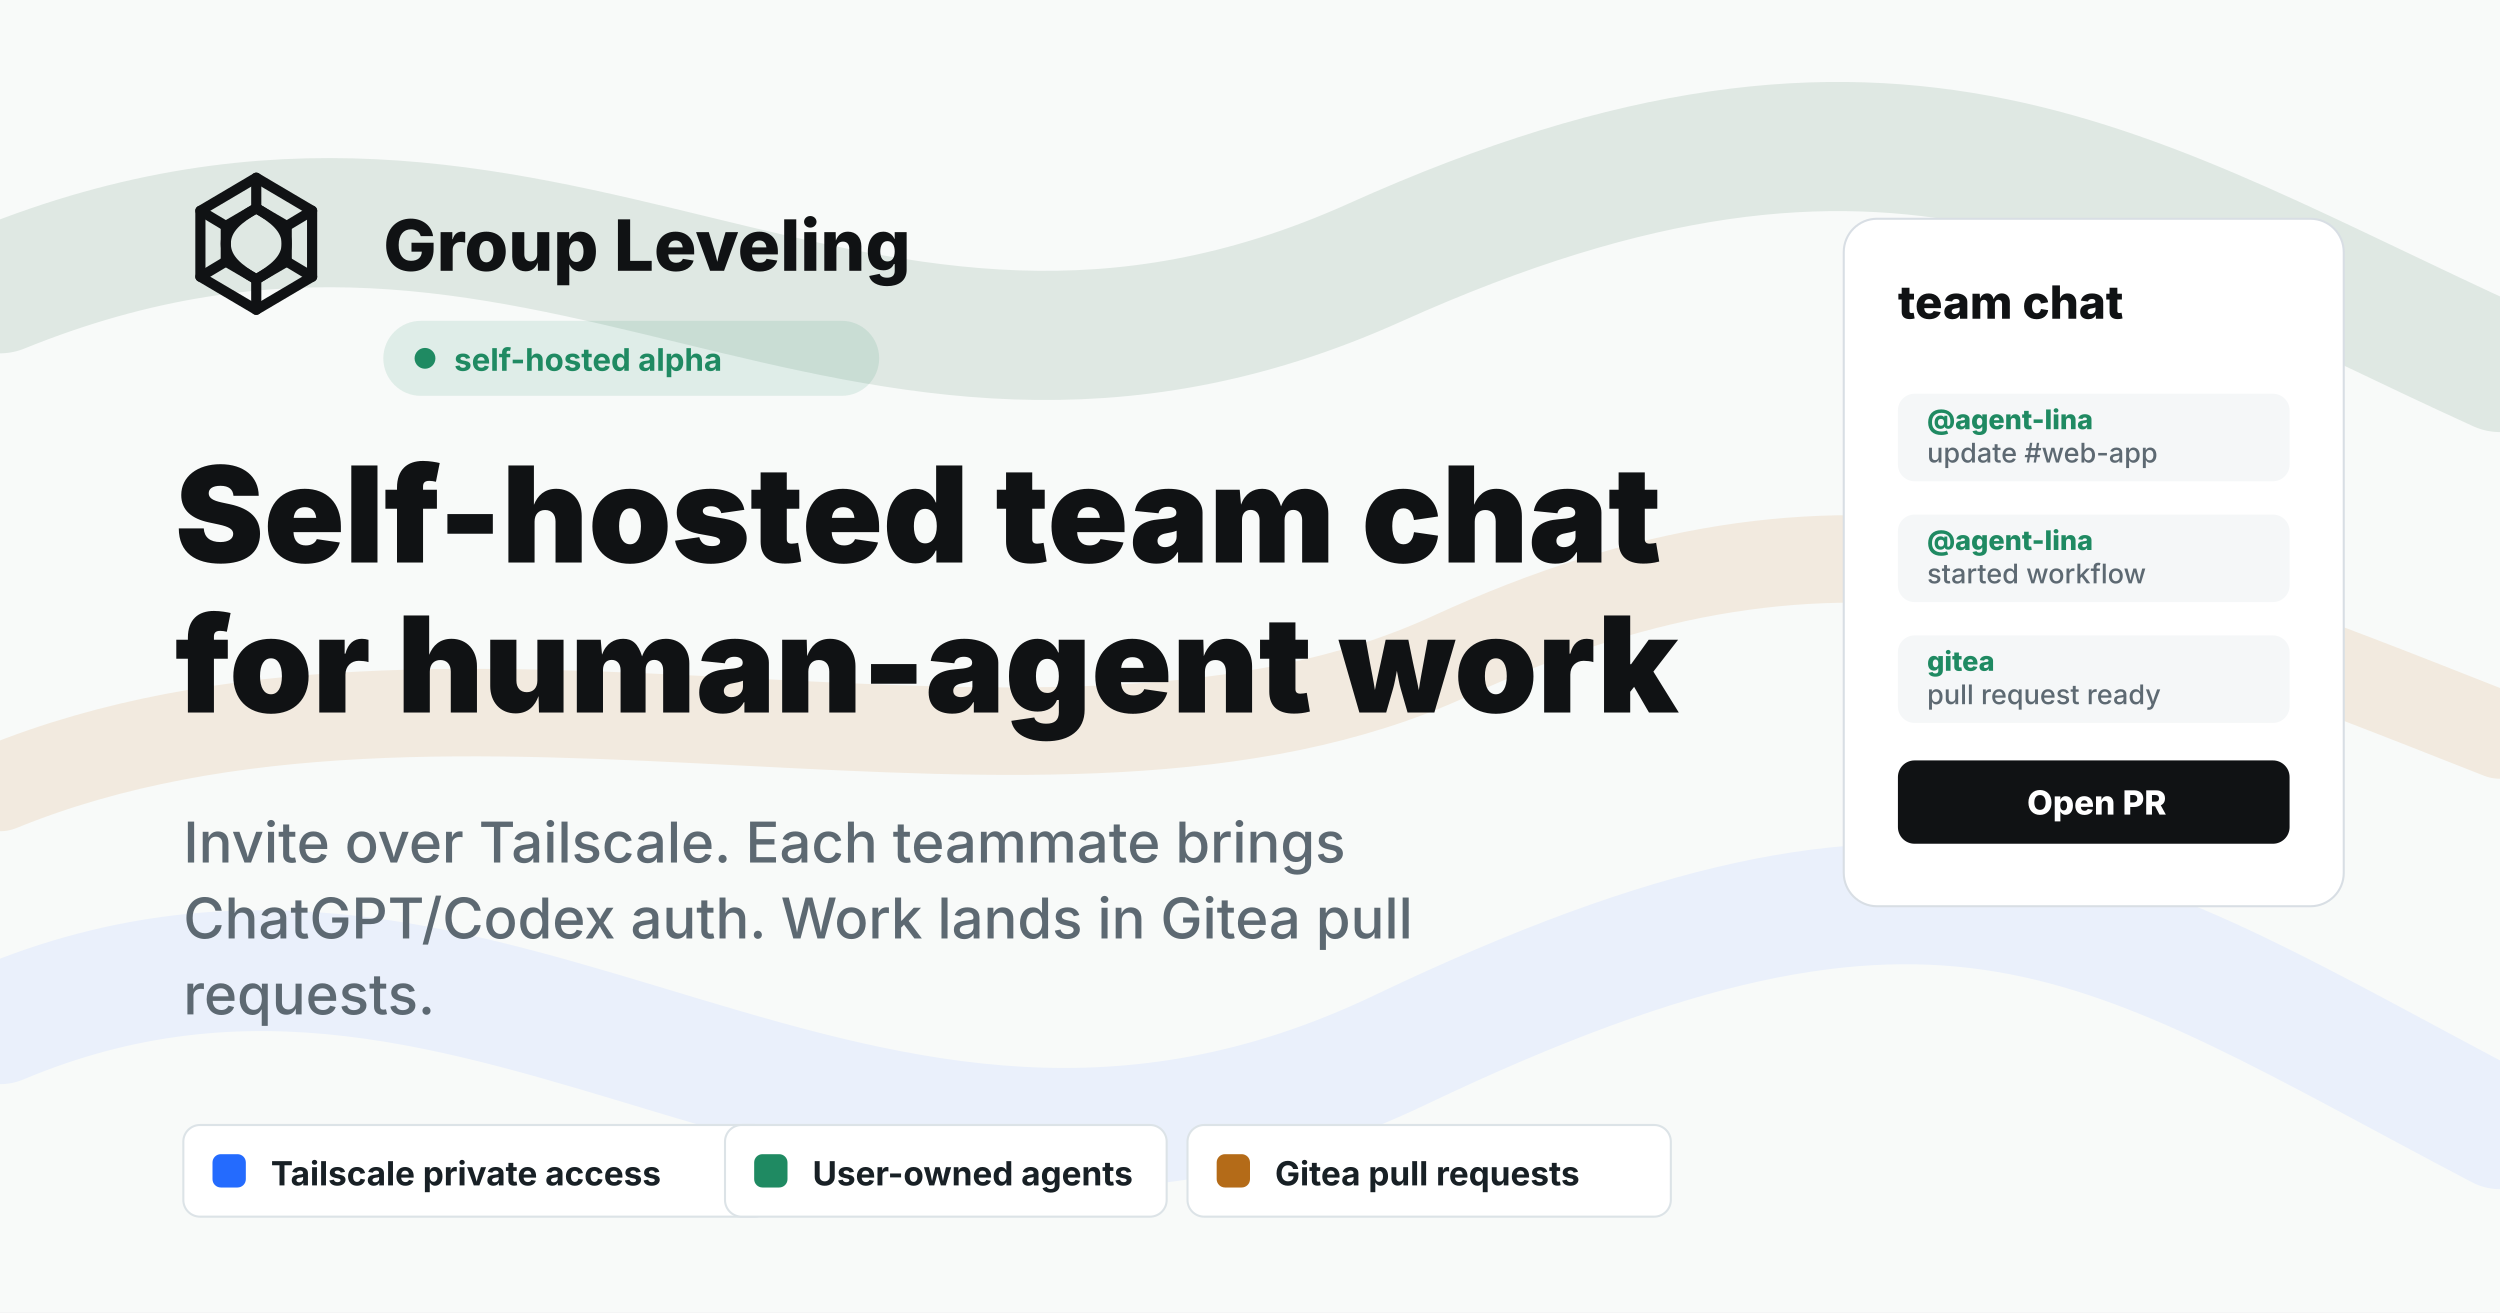
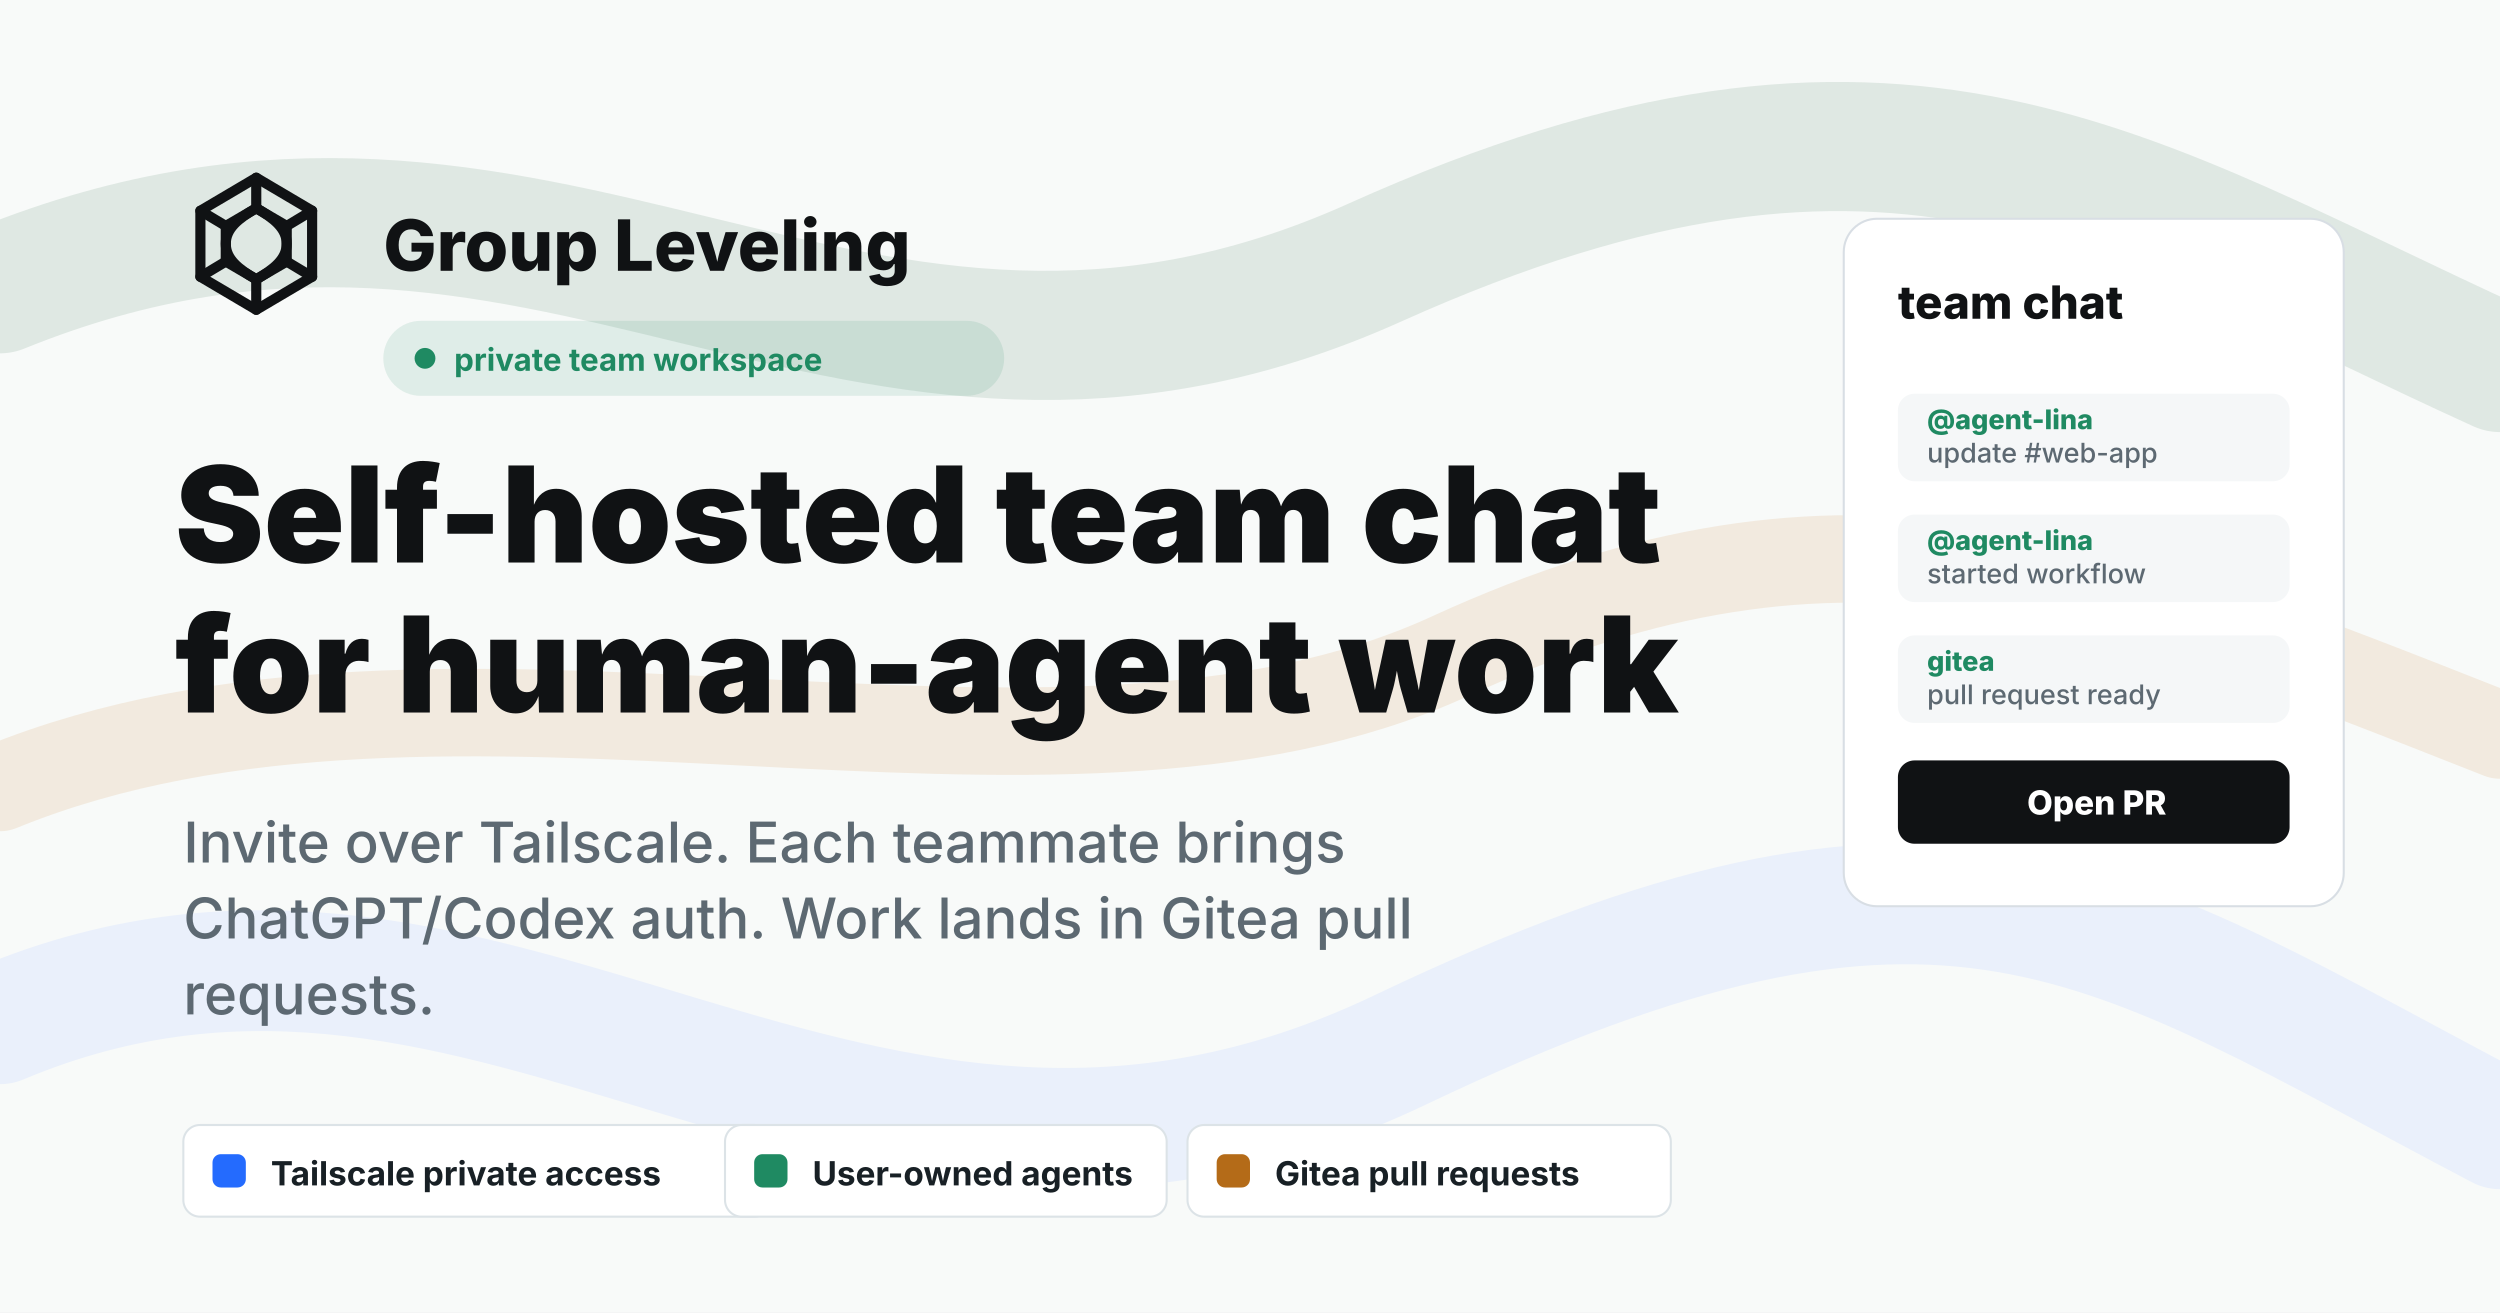
<svg xmlns="http://www.w3.org/2000/svg" width="1200" height="630" viewBox="0 0 1200 630" role="img">
  <rect width="1200" height="630" fill="#f8faf9" />
  <path d="M0 138.6 C 264 31.5, 408 239.4, 660 126 S 1020 94.5, 1200 176.4" fill="none" stroke="#dfe8e3" stroke-width="62" stroke-linecap="round" />
  <path d="M0 491.4 C 240 390.6, 408 630, 672 504 S 1008 441, 1200 541.8" fill="none" stroke="#eaf0fb" stroke-width="58" stroke-linecap="round" />
  <path d="M0 378 C 216 289.8, 504 403.2, 696 315 S 1008 277.2, 1200 352.8" fill="none" stroke="#f2eadf" stroke-width="42" stroke-linecap="round" />
  <g transform="translate(84 78) scale(1.21875)" fill="none" stroke="#101214" stroke-width="4" stroke-linecap="round" stroke-linejoin="round">
    <path d="M32 6 54 19v26L32 58 10 45V19L32 6Z" />
    <path d="M32 18 44 25v14L32 46 20 39V25L32 18Z" />
    <path d="M32 6v12" />
    <path d="M54 19 44 25" />
    <path d="M54 45 44 39" />
    <path d="M32 58V46" />
    <path d="M10 45 20 39" />
    <path d="M10 19 20 25" />
    <path d="M32 18c7 4 12 8 12 14s-5 10-12 14c-7-4-12-8-12-14s5-10 12-14Z" />
  </g>
  <text x="184" y="130" font-family="Inter, ui-sans-serif, system-ui, -apple-system, BlinkMacSystemFont, Segoe UI, sans-serif" font-size="34" font-weight="800" fill="#101214" letter-spacing="0">Group Leveling</text>
  <g>
-     <rect x="184" y="154" width="238" height="36" rx="18" fill="#1f8a62" opacity="0.12" />
+     <rect x="184" y="154" width="298" height="36" rx="18" fill="#1f8a62" opacity="0.12" />
    <circle cx="204" cy="172" r="5" fill="#1f8a62" />
-     <text x="218" y="178" font-family="Inter, ui-sans-serif, system-ui, -apple-system, BlinkMacSystemFont, Segoe UI, sans-serif" font-size="15" font-weight="750" fill="#1f8a62" letter-spacing="0">self-hosted alpha</text>
+     <text x="218" y="178" font-family="Inter, ui-sans-serif, system-ui, -apple-system, BlinkMacSystemFont, Segoe UI, sans-serif" font-size="15" font-weight="750" fill="#1f8a62" letter-spacing="0">private team workspace</text>
  </g>
  <text x="84" y="270" font-family="Inter, ui-sans-serif, system-ui, -apple-system, BlinkMacSystemFont, Segoe UI, sans-serif" font-size="64" font-weight="850" fill="#101214" letter-spacing="0">Self-hosted team chat</text>
  <text x="84" y="342" font-family="Inter, ui-sans-serif, system-ui, -apple-system, BlinkMacSystemFont, Segoe UI, sans-serif" font-size="64" font-weight="850" fill="#101214" letter-spacing="0">for human-agent work</text>
  <text x="88" y="414" font-family="Inter, ui-sans-serif, system-ui, -apple-system, BlinkMacSystemFont, Segoe UI, sans-serif" font-size="27" font-weight="450" fill="#5d6972" letter-spacing="0">
    <tspan x="88" dy="0">Invite over Tailscale. Each teammate brings</tspan>
    <tspan x="88" dy="36.45">ChatGPT/Codex auth. Work lands in Gitea pull</tspan>
    <tspan x="88" dy="36.45">requests.</tspan>
  </text>
  <g>
    <rect x="88" y="540" width="282" height="44" rx="8" fill="#ffffff" stroke="#dce3e7" />
    <rect x="102" y="554" width="16" height="16" rx="4" fill="#246bfe" />
    <text x="130" y="569" font-family="Inter, ui-sans-serif, system-ui, -apple-system, BlinkMacSystemFont, Segoe UI, sans-serif" font-size="16" font-weight="720" fill="#182025" letter-spacing="0">Tailscale private access</text>
  </g>
  <g>
    <rect x="348" y="540" width="212" height="44" rx="8" fill="#ffffff" stroke="#dce3e7" />
    <rect x="362" y="554" width="16" height="16" rx="4" fill="#1f8a62" />
    <text x="390" y="569" font-family="Inter, ui-sans-serif, system-ui, -apple-system, BlinkMacSystemFont, Segoe UI, sans-serif" font-size="16" font-weight="720" fill="#182025" letter-spacing="0">User-owned agents</text>
  </g>
  <g>
    <rect x="570" y="540" width="232" height="44" rx="8" fill="#ffffff" stroke="#dce3e7" />
    <rect x="584" y="554" width="16" height="16" rx="4" fill="#b46b18" />
    <text x="612" y="569" font-family="Inter, ui-sans-serif, system-ui, -apple-system, BlinkMacSystemFont, Segoe UI, sans-serif" font-size="16" font-weight="720" fill="#182025" letter-spacing="0">Gitea pull requests</text>
  </g>
  <g>
    <rect x="885" y="105" width="240" height="330" rx="16" fill="#ffffff" stroke="#d8dee4" />
    <text x="911" y="153" font-family="Inter, ui-sans-serif, system-ui, -apple-system, BlinkMacSystemFont, Segoe UI, sans-serif" font-size="22" font-weight="800" fill="#101214" letter-spacing="0">team chat</text>
    <g>
      <rect x="911" y="189" width="188" height="42" rx="8" fill="#f5f7f8" />
      <text x="925" y="206" font-family="Inter, ui-sans-serif, system-ui, -apple-system, BlinkMacSystemFont, Segoe UI, sans-serif" font-size="13" font-weight="800" fill="#1f8a62" letter-spacing="0">@agent-lina</text>
      <text x="925" y="222" font-family="Inter, ui-sans-serif, system-ui, -apple-system, BlinkMacSystemFont, Segoe UI, sans-serif" font-size="13" font-weight="500" fill="#5d6972" letter-spacing="0">update #web-app</text>
    </g>
    <g>
      <rect x="911" y="247" width="188" height="42" rx="8" fill="#f5f7f8" />
      <text x="925" y="264" font-family="Inter, ui-sans-serif, system-ui, -apple-system, BlinkMacSystemFont, Segoe UI, sans-serif" font-size="13" font-weight="800" fill="#1f8a62" letter-spacing="0">@agent-lina</text>
      <text x="925" y="280" font-family="Inter, ui-sans-serif, system-ui, -apple-system, BlinkMacSystemFont, Segoe UI, sans-serif" font-size="13" font-weight="500" fill="#5d6972" letter-spacing="0">started workflow</text>
    </g>
    <g>
      <rect x="911" y="305" width="188" height="42" rx="8" fill="#f5f7f8" />
      <text x="925" y="322" font-family="Inter, ui-sans-serif, system-ui, -apple-system, BlinkMacSystemFont, Segoe UI, sans-serif" font-size="13" font-weight="800" fill="#1f8a62" letter-spacing="0">gitea</text>
      <text x="925" y="338" font-family="Inter, ui-sans-serif, system-ui, -apple-system, BlinkMacSystemFont, Segoe UI, sans-serif" font-size="13" font-weight="500" fill="#5d6972" letter-spacing="0">pull request ready</text>
    </g>
    <rect x="911" y="365" width="188" height="40" rx="8" fill="#101214" />
    <text x="973" y="391" font-family="Inter, ui-sans-serif, system-ui, -apple-system, BlinkMacSystemFont, Segoe UI, sans-serif" font-size="16" font-weight="800" fill="#ffffff" letter-spacing="0">Open PR</text>
  </g>
</svg>
